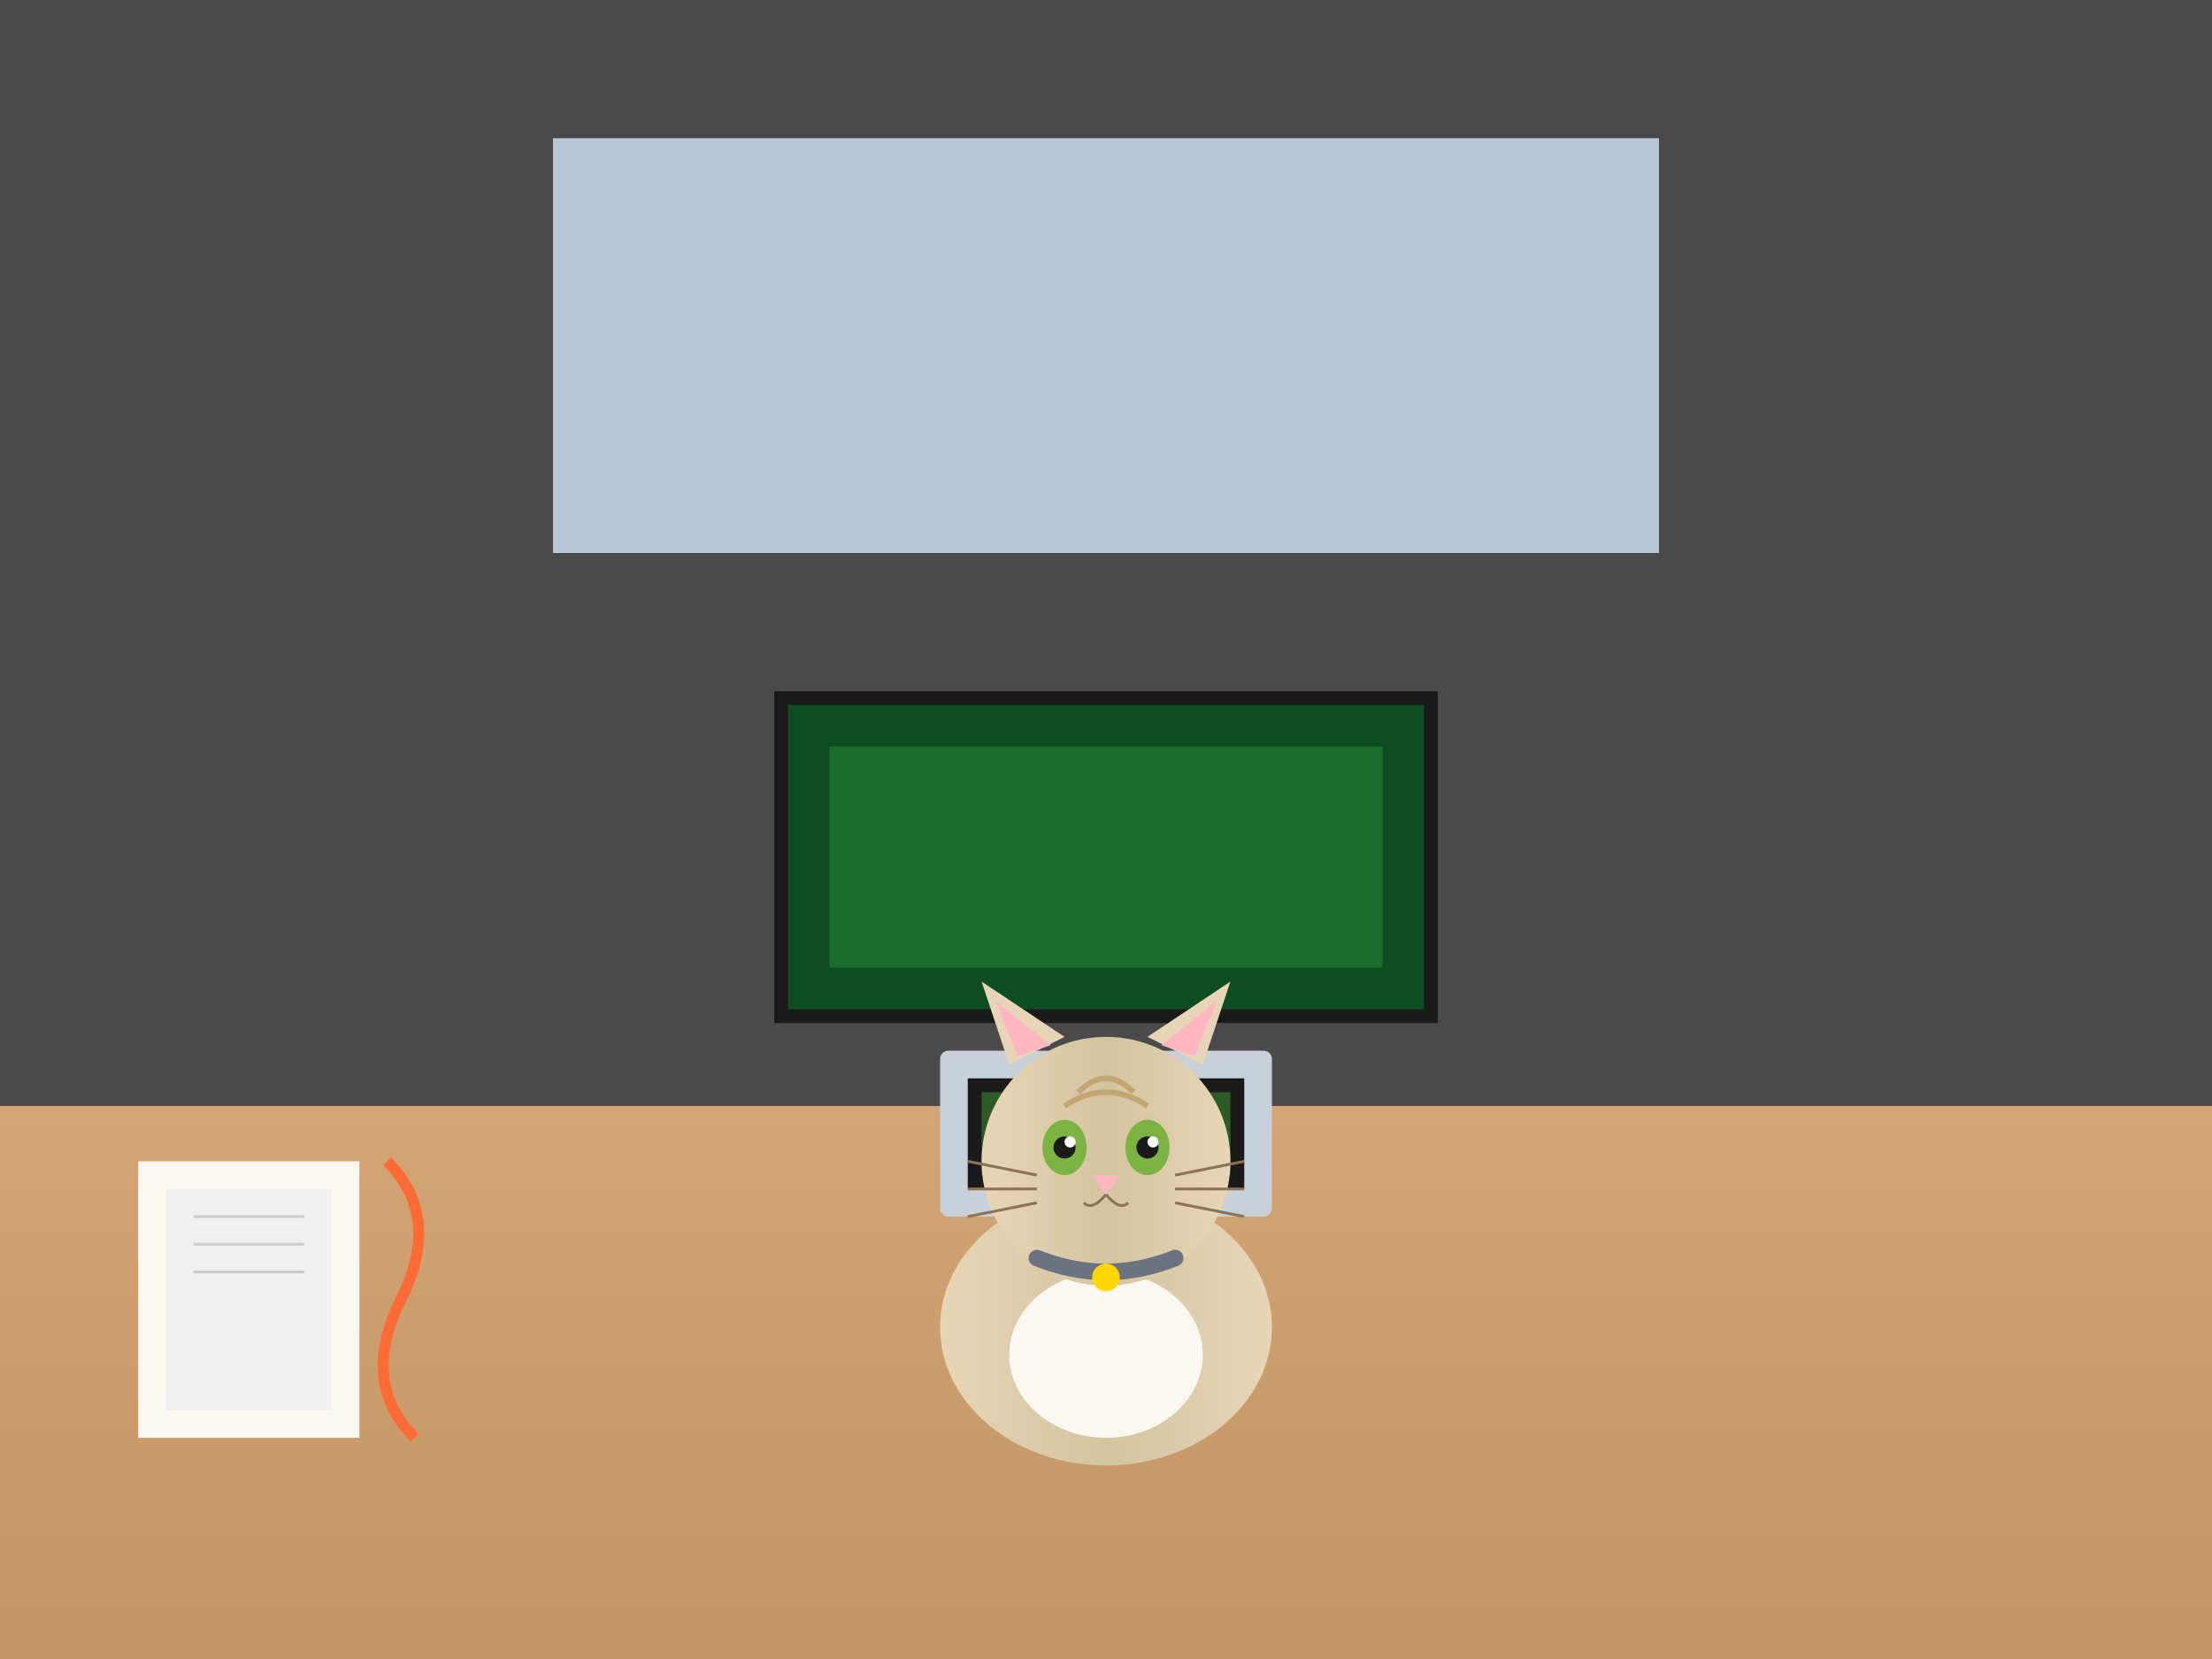
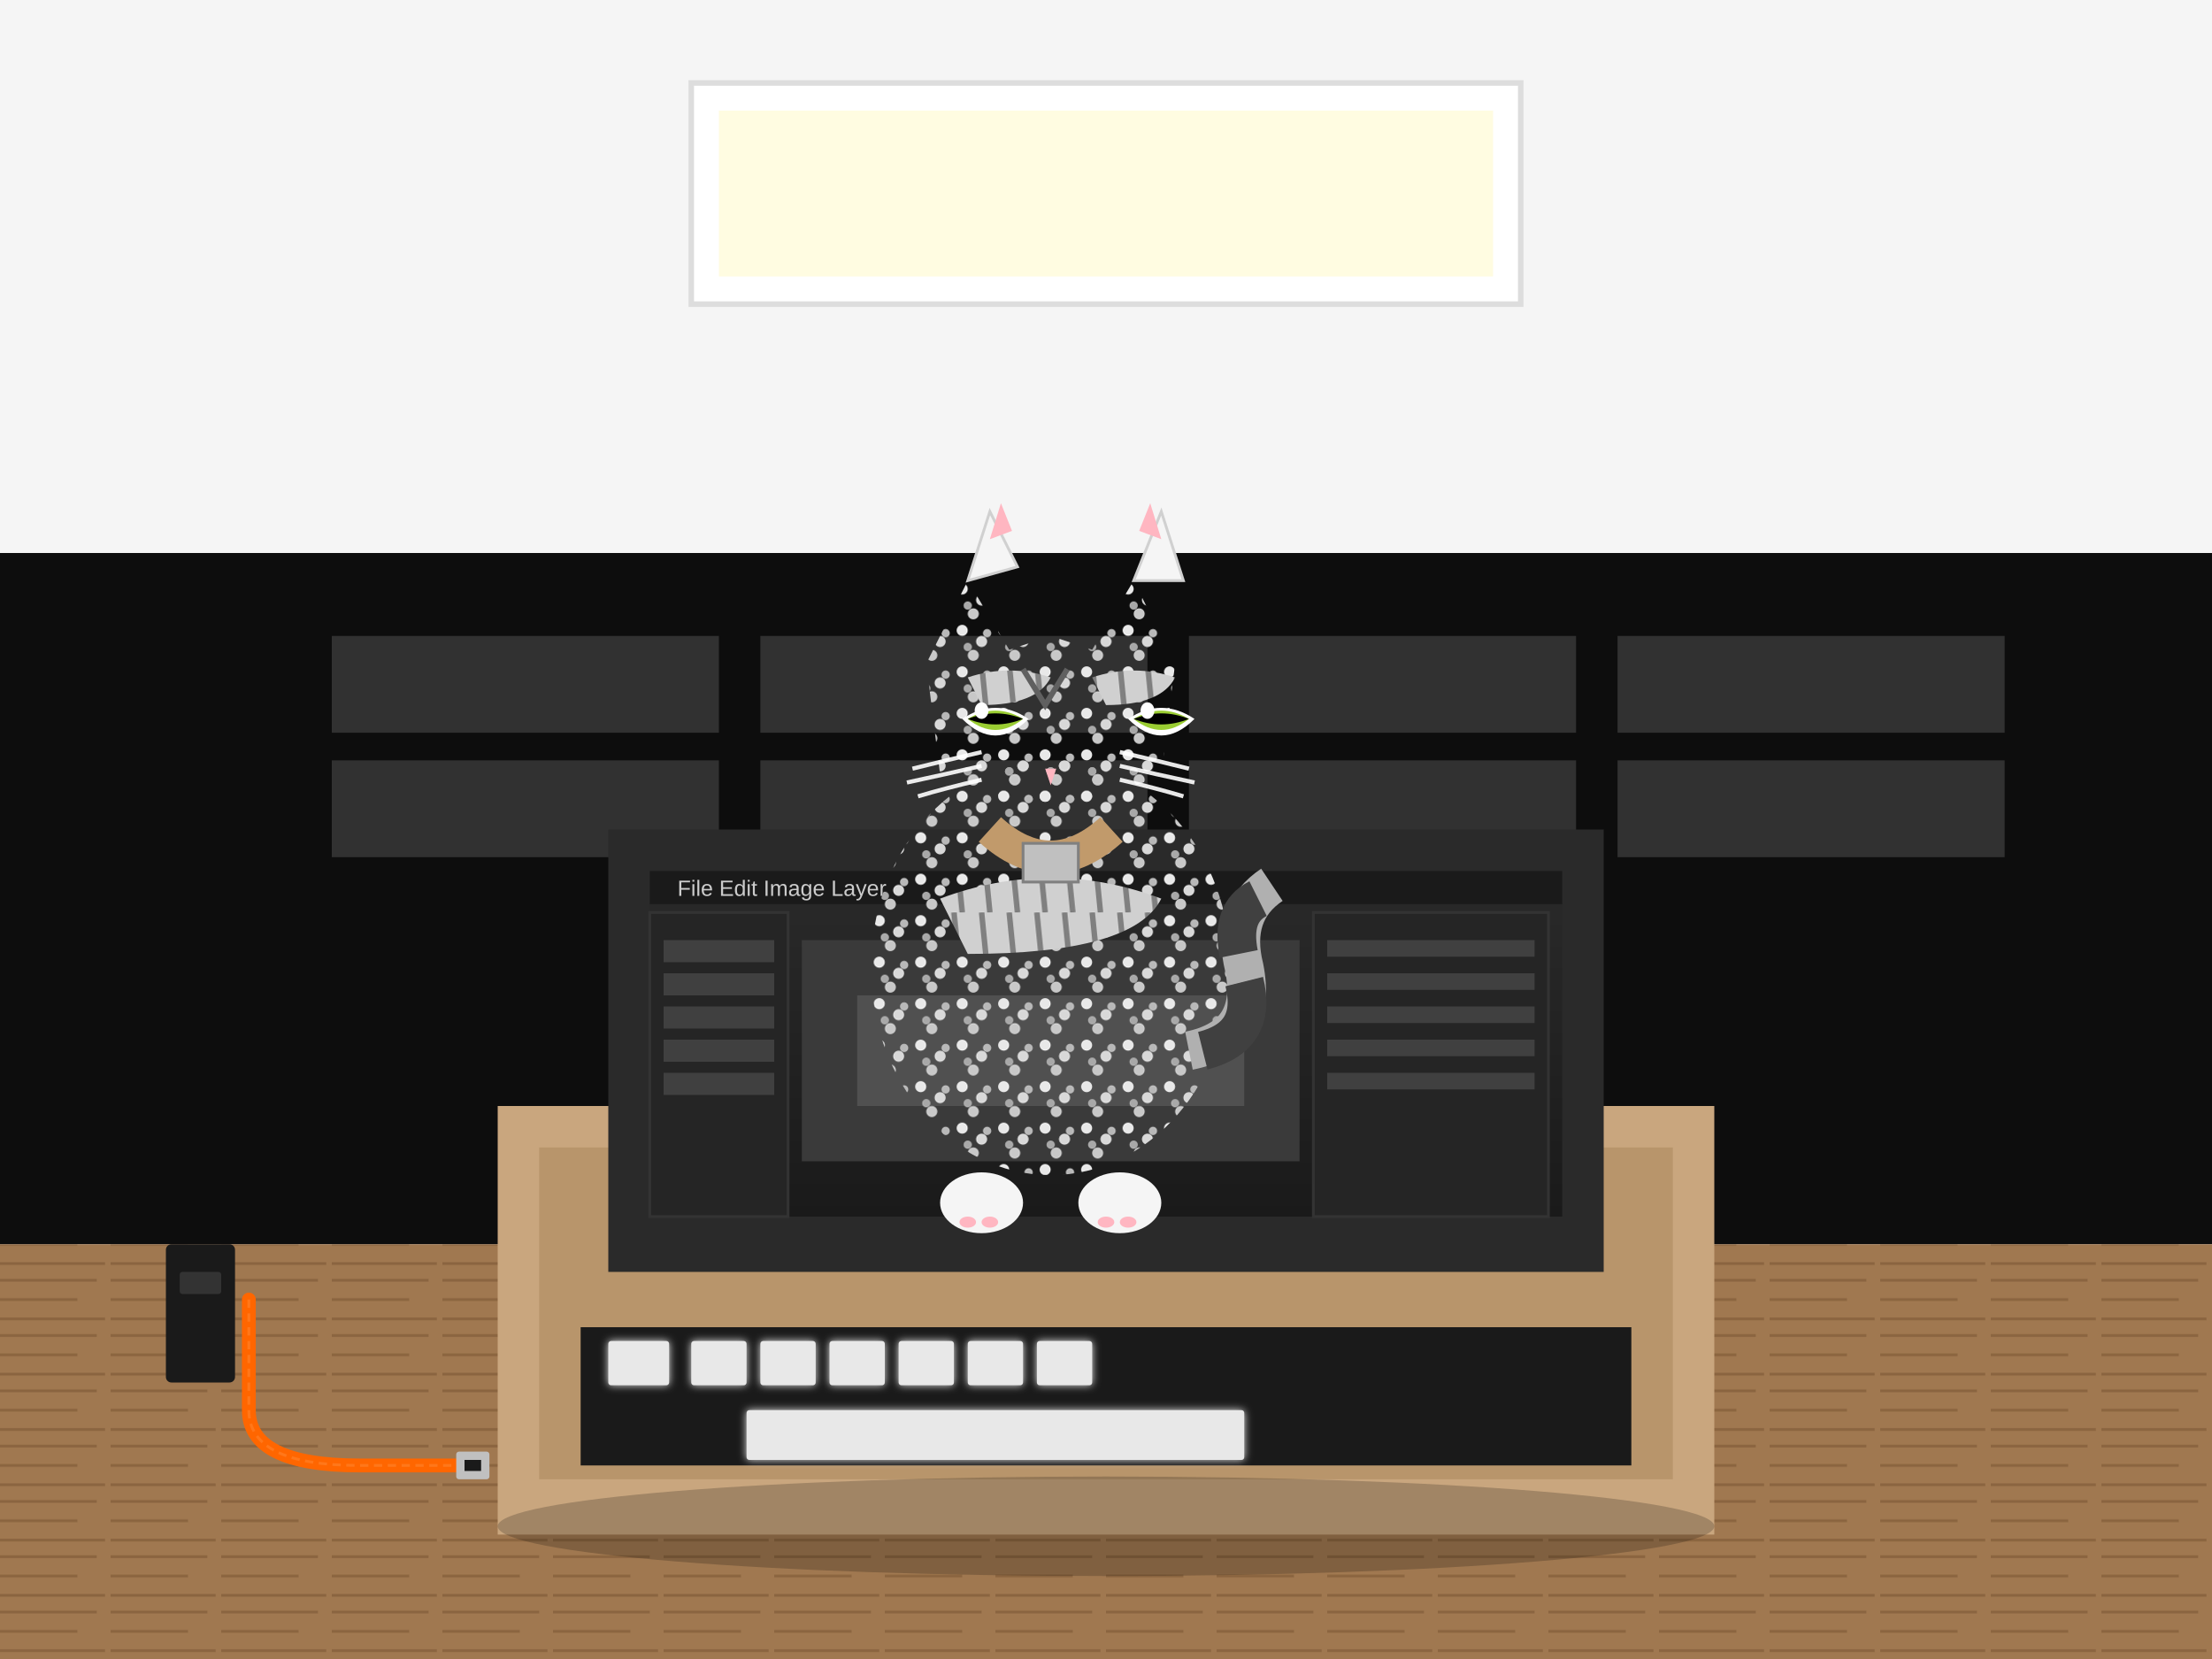
- <svg xmlns="http://www.w3.org/2000/svg" width="800" height="600" viewBox="0 0 800 600">
+ <svg xmlns="http://www.w3.org/2000/svg" width="800" height="600">
  <defs>
-     <linearGradient id="deskGradient" x1="0%" y1="0%" x2="0%" y2="100%">
-       <stop offset="0%" style="stop-color:#d4a574" />
-       <stop offset="100%" style="stop-color:#c49564" />
-     </linearGradient>
-     <linearGradient id="catGradient" x1="0%" y1="0%" x2="100%" y2="0%">
-       <stop offset="0%" style="stop-color:#e8d5b7" />
-       <stop offset="50%" style="stop-color:#d4c4a0" />
-       <stop offset="100%" style="stop-color:#e8d5b7" />
+     <pattern id="wood" patternUnits="userSpaceOnUse" width="40" height="20">
+       <rect width="40" height="20" fill="#a07850" />
+       <line x1="0" y1="3" x2="35" y2="3" stroke="#8b6540" stroke-width="1" />
+       <line x1="0" y1="10" x2="28" y2="10" stroke="#8b6540" stroke-width="1" />
+       <line x1="0" y1="17" x2="38" y2="17" stroke="#8b6540" stroke-width="1" />
+     </pattern>
+     <pattern id="curlyFur" patternUnits="userSpaceOnUse" width="15" height="15">
+       <circle cx="3" cy="3" r="2" fill="#e8e8e8" />
+       <circle cx="10" cy="7" r="2" fill="#d8d8d8" />
+       <circle cx="7" cy="12" r="2" fill="#c8c8c8" />
+       <circle cx="12" cy="4" r="1.5" fill="#b8b8b8" />
+       <circle cx="5" cy="9" r="1.5" fill="#a8a8a8" />
+     </pattern>
+     <pattern id="tabby" patternUnits="userSpaceOnUse" width="30" height="30">
+       <rect width="30" height="30" fill="#d0d0d0" />
+       <path d="M 5 0 L 8 30 M 15 0 L 18 30 M 25 0 L 28 30" stroke="#808080" stroke-width="2" />
+     </pattern>
+     <filter id="keyGlow">
+       <feGaussianBlur stdDeviation="1.5" result="coloredBlur" />
+       <feMerge>
+         <feMergeNode in="coloredBlur" />
+         <feMergeNode in="SourceGraphic" />
+       </feMerge>
+     </filter>
+     <linearGradient id="editorDark" x1="0%" y1="0%" x2="0%" y2="100%">
+       <stop offset="0%" style="stop-color:#2a2a2a;stop-opacity:1" />
+       <stop offset="100%" style="stop-color:#1a1a1a;stop-opacity:1" />
    </linearGradient>
  </defs>
-   <rect width="800" height="600" fill="#4a4a4a" />
-   <rect x="200" y="50" width="400" height="150" fill="#b8c8d8" />
-   <rect x="0" y="400" width="800" height="200" fill="url(#deskGradient)" />
-   <rect x="280" y="250" width="240" height="120" fill="#1a1a1a" />
-   <rect x="285" y="255" width="230" height="110" fill="#0d4d22" />
-   <rect x="300" y="270" width="200" height="80" fill="#1a6d2a" />
-   <rect x="50" y="420" width="80" height="100" fill="#faf8f0" />
-   <rect x="60" y="430" width="60" height="80" fill="#f0f0f0" />
-   <line x1="70" y1="440" x2="110" y2="440" stroke="#ccc" stroke-width="1" />
-   <line x1="70" y1="450" x2="110" y2="450" stroke="#ccc" stroke-width="1" />
-   <line x1="70" y1="460" x2="110" y2="460" stroke="#ccc" stroke-width="1" />
-   <path d="M140,420 Q160,440 145,470 Q130,500 150,520" stroke="#ff6b35" stroke-width="4" fill="none" />
-   <rect x="340" y="380" width="120" height="60" fill="#c8d0d8" rx="3" />
-   <rect x="350" y="390" width="100" height="40" fill="#1a1a1a" />
-   <rect x="355" y="395" width="90" height="30" fill="#2d5a27" />
-   <ellipse cx="400" cy="480" rx="60" ry="50" fill="url(#catGradient)" />
-   <ellipse cx="400" cy="490" rx="35" ry="30" fill="#faf8f0" />
-   <circle cx="400" cy="420" r="45" fill="url(#catGradient)" />
-   <path d="M390,395 Q400,385 410,395" stroke="#c4a574" stroke-width="2" fill="none" />
-   <path d="M385,400 Q400,390 415,400" stroke="#c4a574" stroke-width="2" fill="none" />
-   <polygon points="365,385 355,355 385,375" fill="#e8d5b7" />
-   <polygon points="368,382 360,362 380,378" fill="#ffb6c1" />
-   <polygon points="435,385 445,355 415,375" fill="#e8d5b7" />
-   <polygon points="432,382 440,362 420,378" fill="#ffb6c1" />
-   <ellipse cx="385" cy="415" rx="8" ry="10" fill="#7cb342" />
-   <ellipse cx="415" cy="415" rx="8" ry="10" fill="#7cb342" />
-   <circle cx="385" cy="415" r="4" fill="#1a1a1a" />
-   <circle cx="415" cy="415" r="4" fill="#1a1a1a" />
-   <circle cx="387" cy="413" r="2" fill="#ffffff" />
-   <circle cx="417" cy="413" r="2" fill="#ffffff" />
-   <polygon points="395,425 405,425 400,432" fill="#ffb6c1" />
-   <path d="M400,432 Q395,438 392,435" stroke="#8b7355" stroke-width="1" fill="none" />
-   <path d="M400,432 Q405,438 408,435" stroke="#8b7355" stroke-width="1" fill="none" />
-   <line x1="375" y1="425" x2="350" y2="420" stroke="#8b7355" stroke-width="1" />
-   <line x1="375" y1="430" x2="350" y2="430" stroke="#8b7355" stroke-width="1" />
-   <line x1="375" y1="435" x2="350" y2="440" stroke="#8b7355" stroke-width="1" />
-   <line x1="425" y1="425" x2="450" y2="420" stroke="#8b7355" stroke-width="1" />
-   <line x1="425" y1="430" x2="450" y2="430" stroke="#8b7355" stroke-width="1" />
-   <line x1="425" y1="435" x2="450" y2="440" stroke="#8b7355" stroke-width="1" />
-   <path d="M375,455 Q400,465 425,455" stroke="#6b7280" stroke-width="6" fill="none" stroke-linecap="round" />
-   <circle cx="400" cy="462" r="5" fill="#ffd700" />
+   <rect x="0" y="0" width="800" height="250" fill="#f5f5f5" />
+   <rect x="250" y="30" width="300" height="80" fill="#fff" stroke="#ddd" stroke-width="2" />
+   <rect x="260" y="40" width="280" height="60" fill="#fffacd" opacity="0.6" />
+   <rect x="0" y="200" width="800" height="250" fill="#0d0d0d" />
+   <g opacity="0.15">
+     <rect x="120" y="230" width="140" height="35" fill="#fff" />
+     <rect x="275" y="230" width="140" height="35" fill="#fff" />
+     <rect x="430" y="230" width="140" height="35" fill="#fff" />
+     <rect x="585" y="230" width="140" height="35" fill="#fff" />
+     <rect x="120" y="275" width="140" height="35" fill="#fff" />
+     <rect x="275" y="275" width="140" height="35" fill="#fff" />
+     <rect x="430" y="275" width="140" height="35" fill="#fff" />
+     <rect x="585" y="275" width="140" height="35" fill="#fff" />
+   </g>
+   <rect x="0" y="450" width="800" height="150" fill="url(#wood)" />
+   <rect x="180" y="400" width="440" height="155" fill="#c9a67e" />
+   <rect x="195" y="415" width="410" height="120" fill="#b8956b" />
+   <rect x="220" y="300" width="360" height="160" fill="#2a2a2a" />
+   <rect x="235" y="315" width="330" height="125" fill="url(#editorDark)" />
+   <rect x="235" y="315" width="330" height="12" fill="#1a1a1a" />
+   <text x="245" y="324" fill="#ccc" font-size="8" font-family="Arial">File Edit Image Layer</text>
+   <rect x="235" y="330" width="50" height="110" fill="#252525" stroke="#333" stroke-width="1" />
+   <rect x="240" y="340" width="40" height="8" fill="#404040" />
+   <rect x="240" y="352" width="40" height="8" fill="#404040" />
+   <rect x="240" y="364" width="40" height="8" fill="#404040" />
+   <rect x="240" y="376" width="40" height="8" fill="#404040" />
+   <rect x="240" y="388" width="40" height="8" fill="#404040" />
+   <rect x="290" y="340" width="180" height="80" fill="#3a3a3a" />
+   <rect x="310" y="360" width="140" height="40" fill="#505050" />
+   <rect x="475" y="330" width="85" height="110" fill="#252525" stroke="#333" stroke-width="1" />
+   <rect x="480" y="340" width="75" height="6" fill="#404040" />
+   <rect x="480" y="352" width="75" height="6" fill="#404040" />
+   <rect x="480" y="364" width="75" height="6" fill="#404040" />
+   <rect x="480" y="376" width="75" height="6" fill="#404040" />
+   <rect x="480" y="388" width="75" height="6" fill="#404040" />
+   <rect x="210" y="480" width="380" height="50" fill="#1a1a1a" />
+   <g fill="#e8e8e8" filter="url(#keyGlow)">
+     <rect x="220" y="485" width="22" height="16" rx="1" />
+     <rect x="250" y="485" width="20" height="16" rx="1" />
+     <rect x="275" y="485" width="20" height="16" rx="1" />
+     <rect x="300" y="485" width="20" height="16" rx="1" />
+     <rect x="325" y="485" width="20" height="16" rx="1" />
+     <rect x="350" y="485" width="20" height="16" rx="1" />
+     <rect x="375" y="485" width="20" height="16" rx="1" />
+     <rect x="270" y="510" width="180" height="18" rx="1" />
+   </g>
+   <ellipse cx="380" cy="350" rx="65" ry="75" fill="url(#curlyFur)" />
+   <path d="M 340 325 Q 380 310 420 325 Q 410 345 350 345 Z" fill="url(#tabby)" />
+   <path d="M 430 380 Q 455 375 450 350 Q 445 330 460 320" stroke="#b0b0b0" stroke-width="14" fill="none" />
+   <path d="M 435 380 Q 455 375 450 355" stroke="#404040" stroke-width="14" fill="none" />
+   <path d="M 448 345 Q 445 330 455 325" stroke="#404040" stroke-width="14" fill="none" />
+   <path d="M 335 240 L 350 210 L 365 235 L 380 230 L 395 235 L 410 210 L 425 240 L 420 280 Q 380 300 340 280 Z" fill="url(#curlyFur)" />
+   <path d="M 350 245 Q 365 240 380 245 Q 375 255 355 255 Z" fill="url(#tabby)" />
+   <path d="M 395 245 Q 410 240 425 245 Q 420 255 400 255 Z" fill="url(#tabby)" />
+   <path d="M 370 242 L 378 255 L 386 242" stroke="#606060" stroke-width="2" fill="none" />
+   <polygon points="350,210 358,185 368,205" fill="#f5f5f5" stroke="#d0d0d0" stroke-width="1" />
+   <polygon points="358,195 362,182 366,192" fill="#ffb6c1" />
+   <polygon points="410,210 420,185 428,210" fill="#f5f5f5" stroke="#d0d0d0" stroke-width="1" />
+   <polygon points="412,192 416,182 420,195" fill="#ffb6c1" />
+   <path d="M 348 260 Q 360 252 372 260 Q 360 272 348 260" fill="#fff" />
+   <path d="M 350 260 Q 360 254 370 260 Q 360 268 350 260" fill="#9acd32" />
+   <path d="M 350 260 Q 360 256 370 260 Q 360 264 350 260" fill="#000" />
+   <ellipse cx="355" cy="257" rx="2.5" ry="3" fill="#fff" />
+   <path d="M 408 260 Q 420 252 432 260 Q 420 272 408 260" fill="#fff" />
+   <path d="M 410 260 Q 420 254 430 260 Q 420 268 410 260" fill="#9acd32" />
+   <path d="M 410 260 Q 420 256 430 260 Q 420 264 410 260" fill="#000" />
+   <ellipse cx="415" cy="257" rx="2.5" ry="3" fill="#fff" />
+   <polygon points="378,278 382,278 380,284" fill="#ffb6c1" />
+   <g stroke="#fff" stroke-width="1.5" opacity="0.9">
+     <path d="M 355 272 Q 342 275 330 278" />
+     <path d="M 355 277 Q 342 280 328 283" />
+     <path d="M 355 282 Q 342 285 332 288" />
+     <path d="M 405 272 Q 418 275 430 278" />
+     <path d="M 405 277 Q 418 280 432 283" />
+     <path d="M 405 282 Q 418 285 428 288" />
+   </g>
+   <path d="M 358 300 Q 380 320 402 300" stroke="#c19a6b" stroke-width="12" fill="none" />
+   <rect x="370" y="305" width="20" height="14" fill="#c0c0c0" stroke="#808080" stroke-width="1" />
+   <ellipse cx="355" cy="435" rx="15" ry="11" fill="#f5f5f5" />
+   <ellipse cx="350" cy="442" rx="3" ry="2" fill="#ffb6c1" />
+   <ellipse cx="358" cy="442" rx="3" ry="2" fill="#ffb6c1" />
+   <ellipse cx="405" cy="435" rx="15" ry="11" fill="#f5f5f5" />
+   <ellipse cx="400" cy="442" rx="3" ry="2" fill="#ffb6c1" />
+   <ellipse cx="408" cy="442" rx="3" ry="2" fill="#ffb6c1" />
+   <path d="M 90 470 L 90 510 Q 90 530 130 530 L 170 530" stroke="#ff6600" stroke-width="5" fill="none" stroke-linecap="round" />
+   <path d="M 90 470 L 90 510 Q 90 530 130 530 L 170 530" stroke="#ff8833" stroke-width="1" fill="none" stroke-dasharray="3,2" opacity="0.5" />
+   <rect x="165" y="525" width="12" height="10" fill="#c0c0c0" rx="1" />
+   <rect x="168" y="528" width="6" height="4" fill="#1a1a1a" />
+   <rect x="60" y="450" width="25" height="50" rx="2" fill="#1a1a1a" />
+   <rect x="65" y="460" width="15" height="8" rx="1" fill="#333" />
+   <ellipse cx="400" cy="552" rx="220" ry="18" fill="#000" opacity="0.2" />
</svg>
